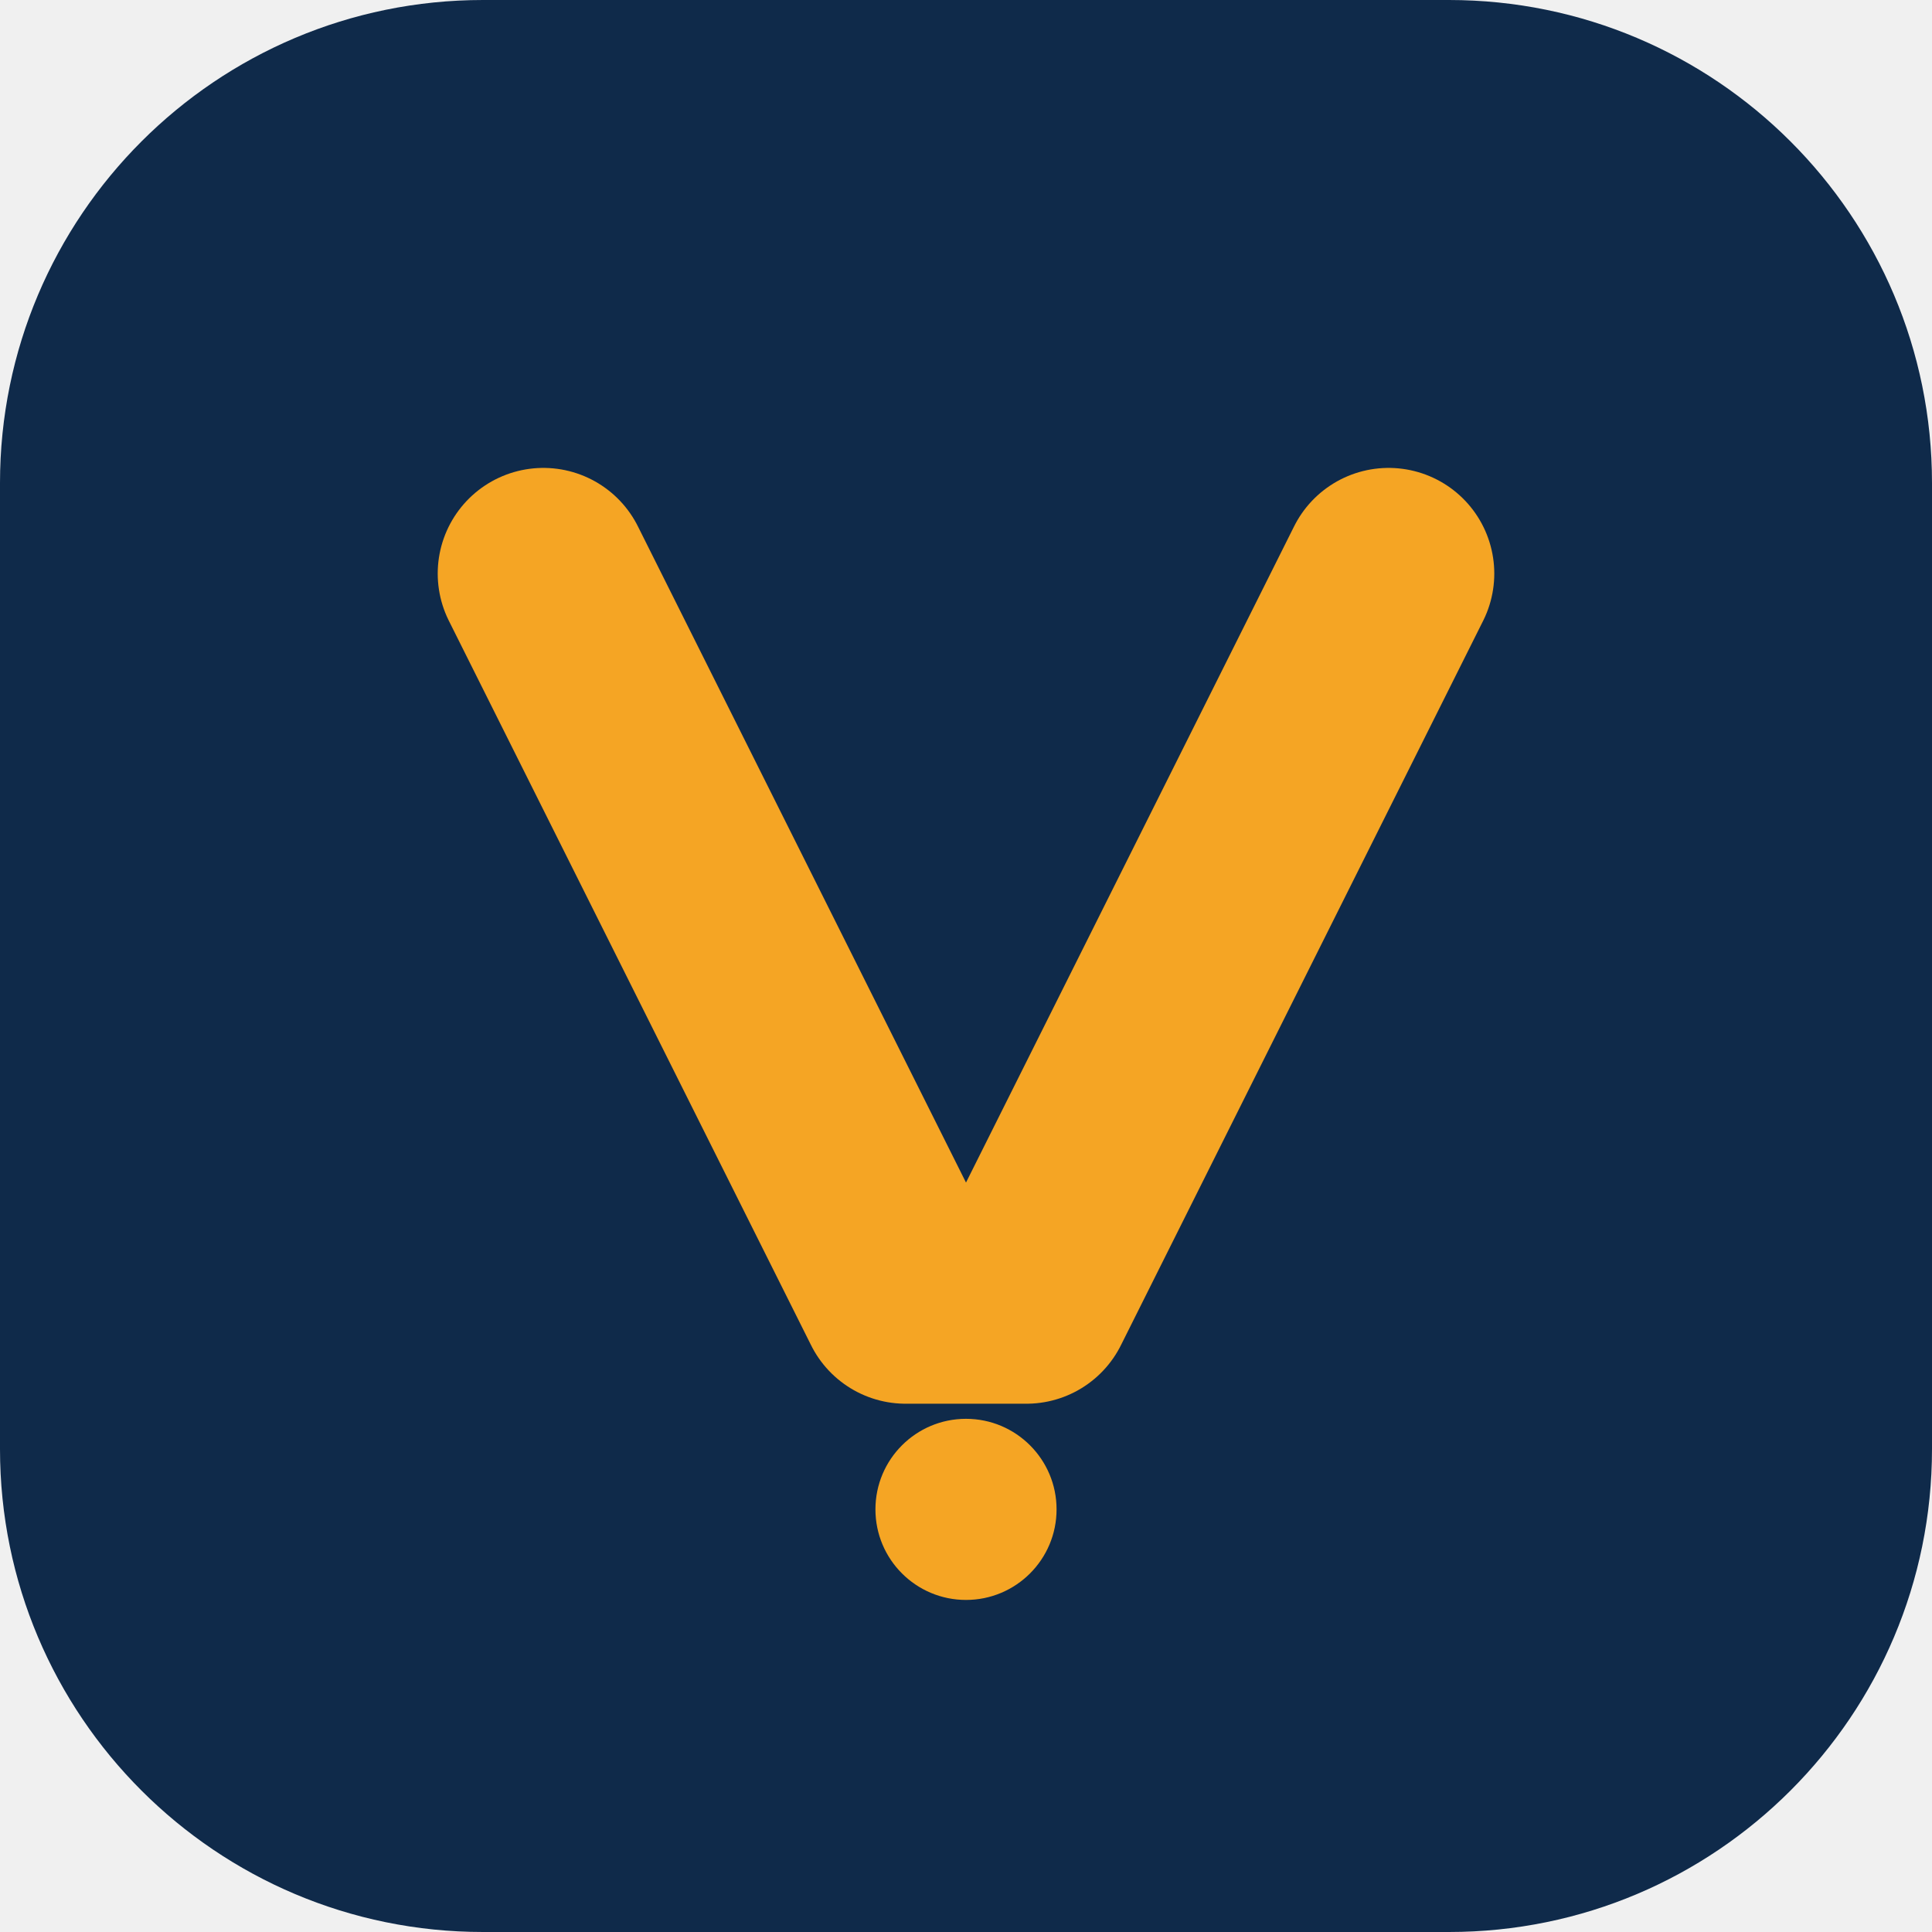
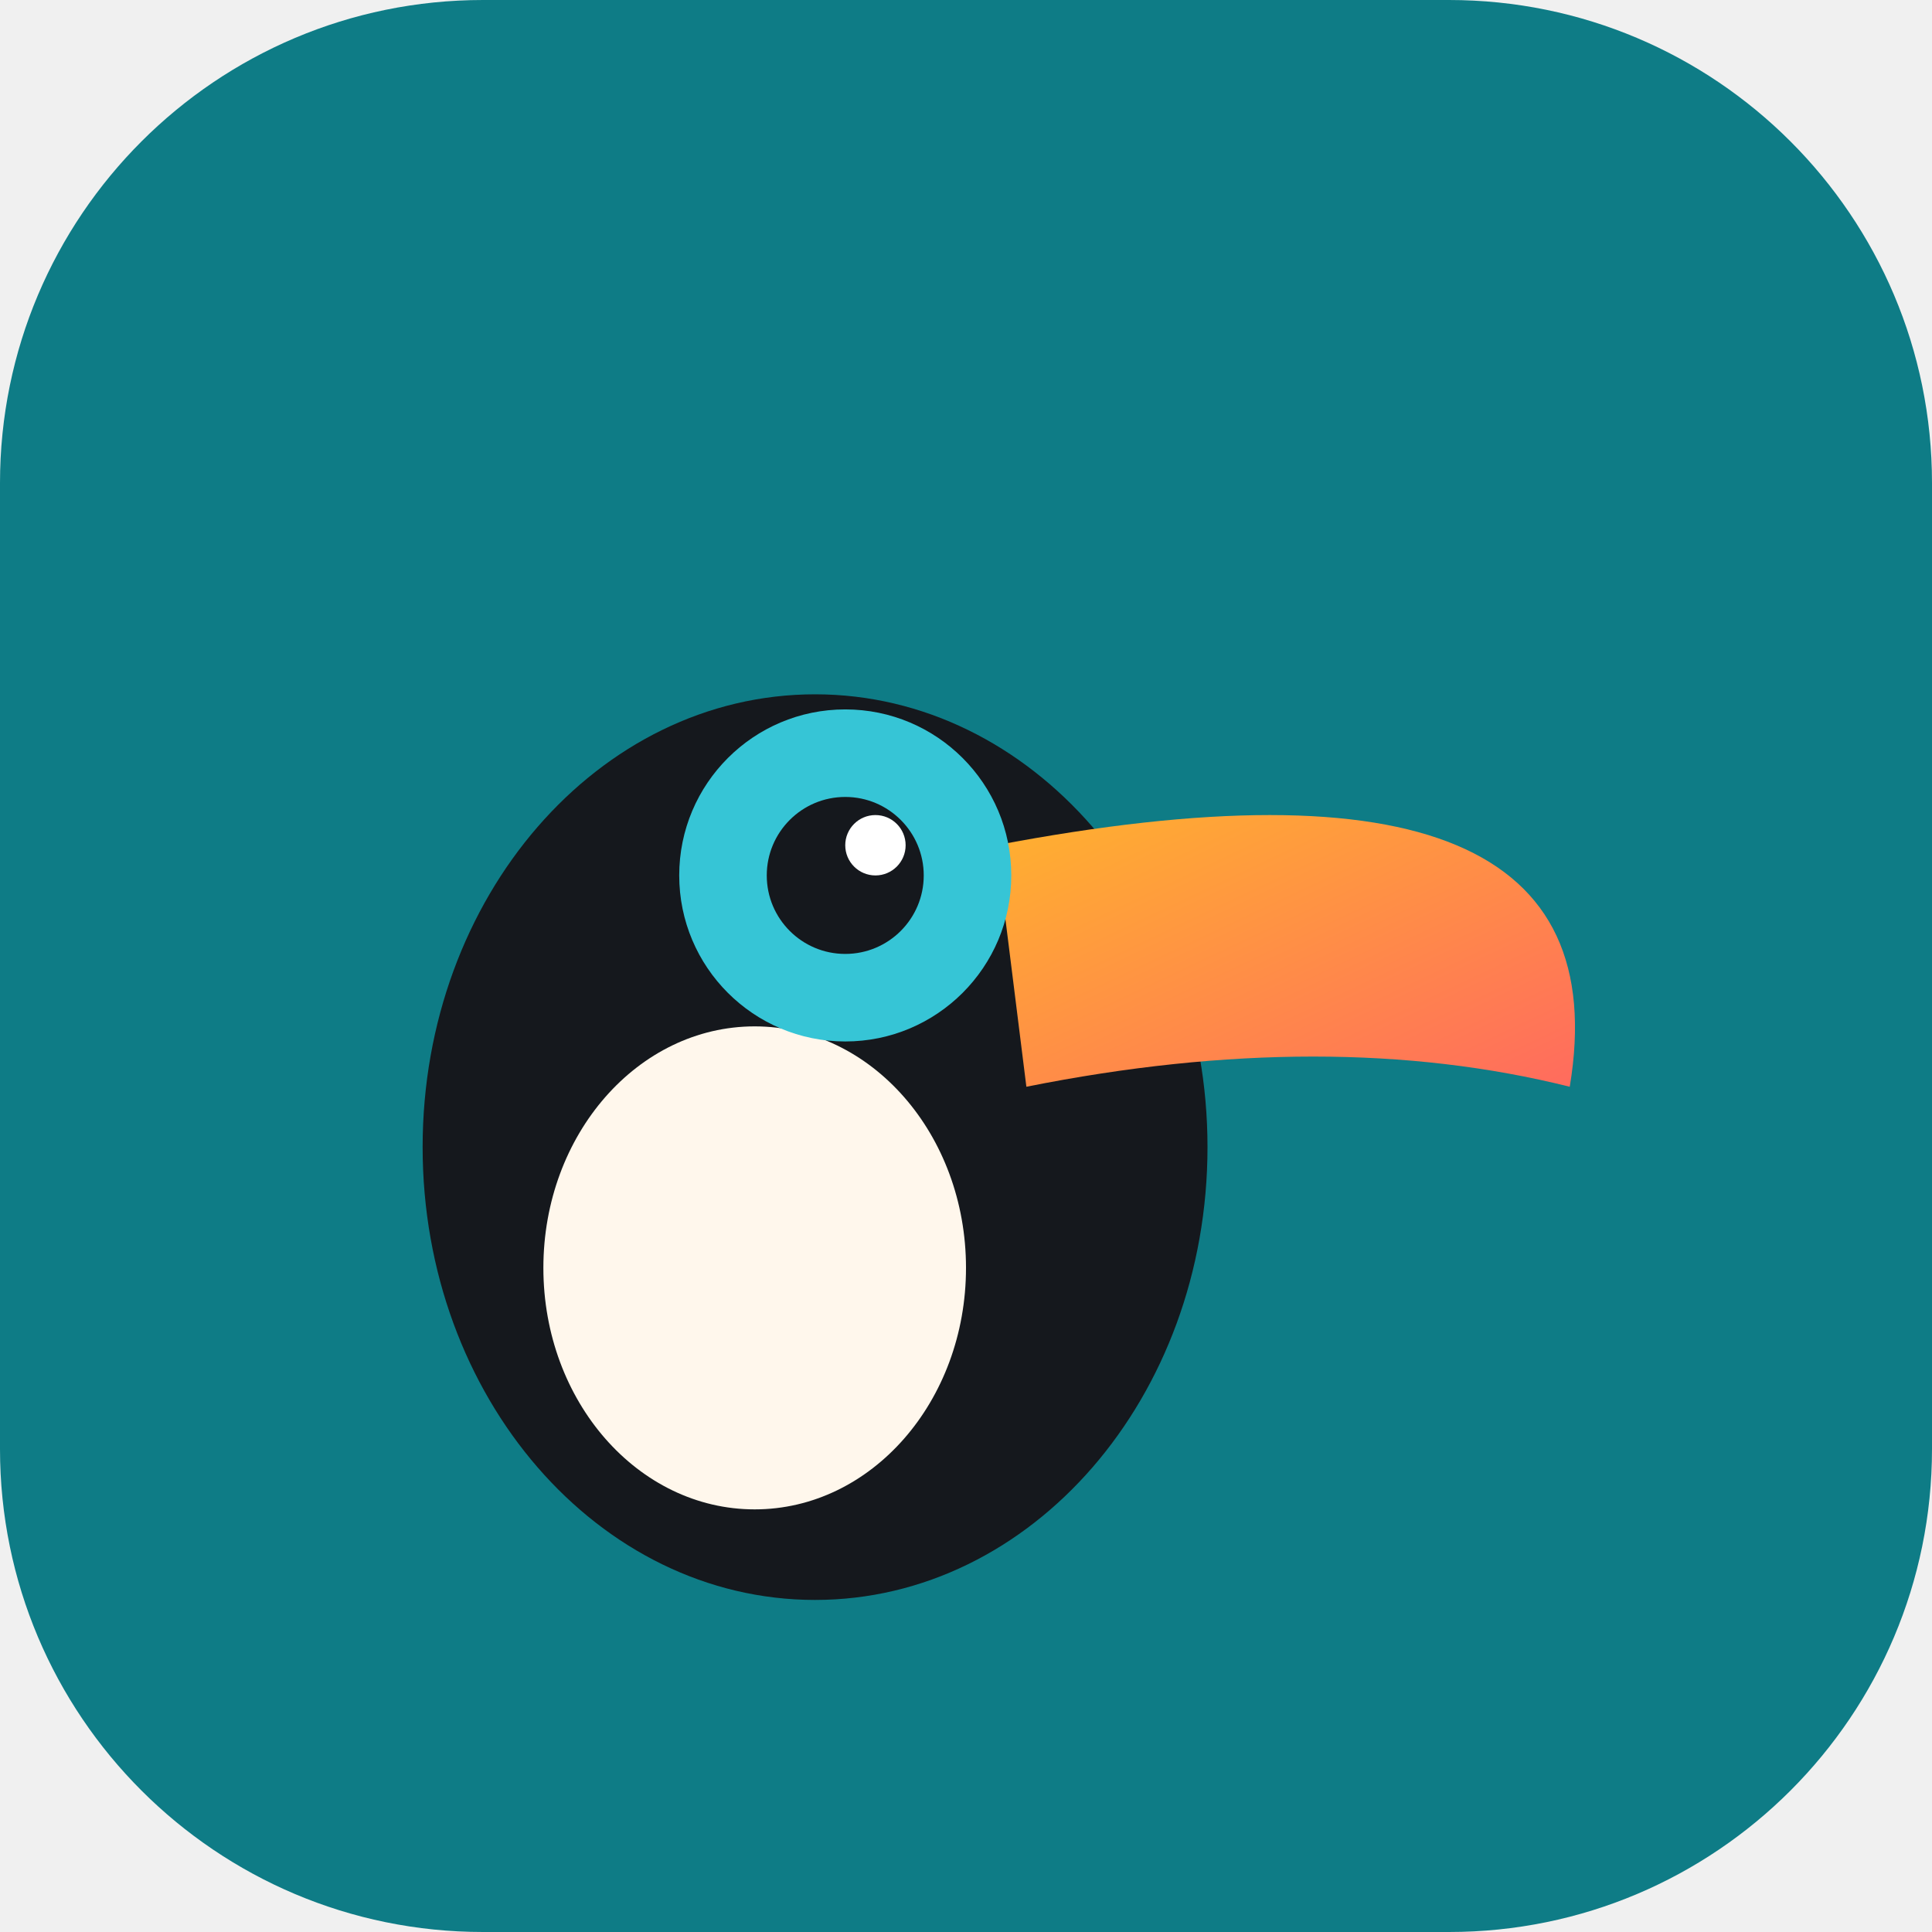
<svg xmlns="http://www.w3.org/2000/svg" viewBox="0 0 64 64" width="64" height="64">
-   <rect width="64" height="64" rx="16" fill="#0F2A4A" />
-   <path d="M18 19 L30 43 L34 43 L46 19" fill="none" stroke="#F5A524" stroke-width="7" stroke-linecap="round" stroke-linejoin="round" />
-   <circle cx="32" cy="50" r="3" fill="#F5A524" />
+   <defs>
+     <linearGradient id="bk" x1="0" y1="0" x2="1" y2="1">
+       <stop offset="0" stop-color="#FFB22E" />
+       <stop offset="1" stop-color="#FF6B5E" />
+     </linearGradient>
+   </defs>
+   <rect width="64" height="64" rx="16" fill="#0E7C86" />
+   <ellipse cx="27" cy="38" rx="13" ry="15" fill="#15181D" />
+   <ellipse cx="25" cy="42" rx="7" ry="8" fill="#FFF7EC" />
+   <path d="M33 28 Q54 24 52 36 Q44 34 34 36 Z" fill="url(#bk)" />
+   <circle cx="28" cy="29" r="5.5" fill="#36C5D6" />
+   <circle cx="28" cy="29" r="2.6" fill="#15181D" />
+   <circle cx="29" cy="28" r="1" fill="#fff" />
</svg>
